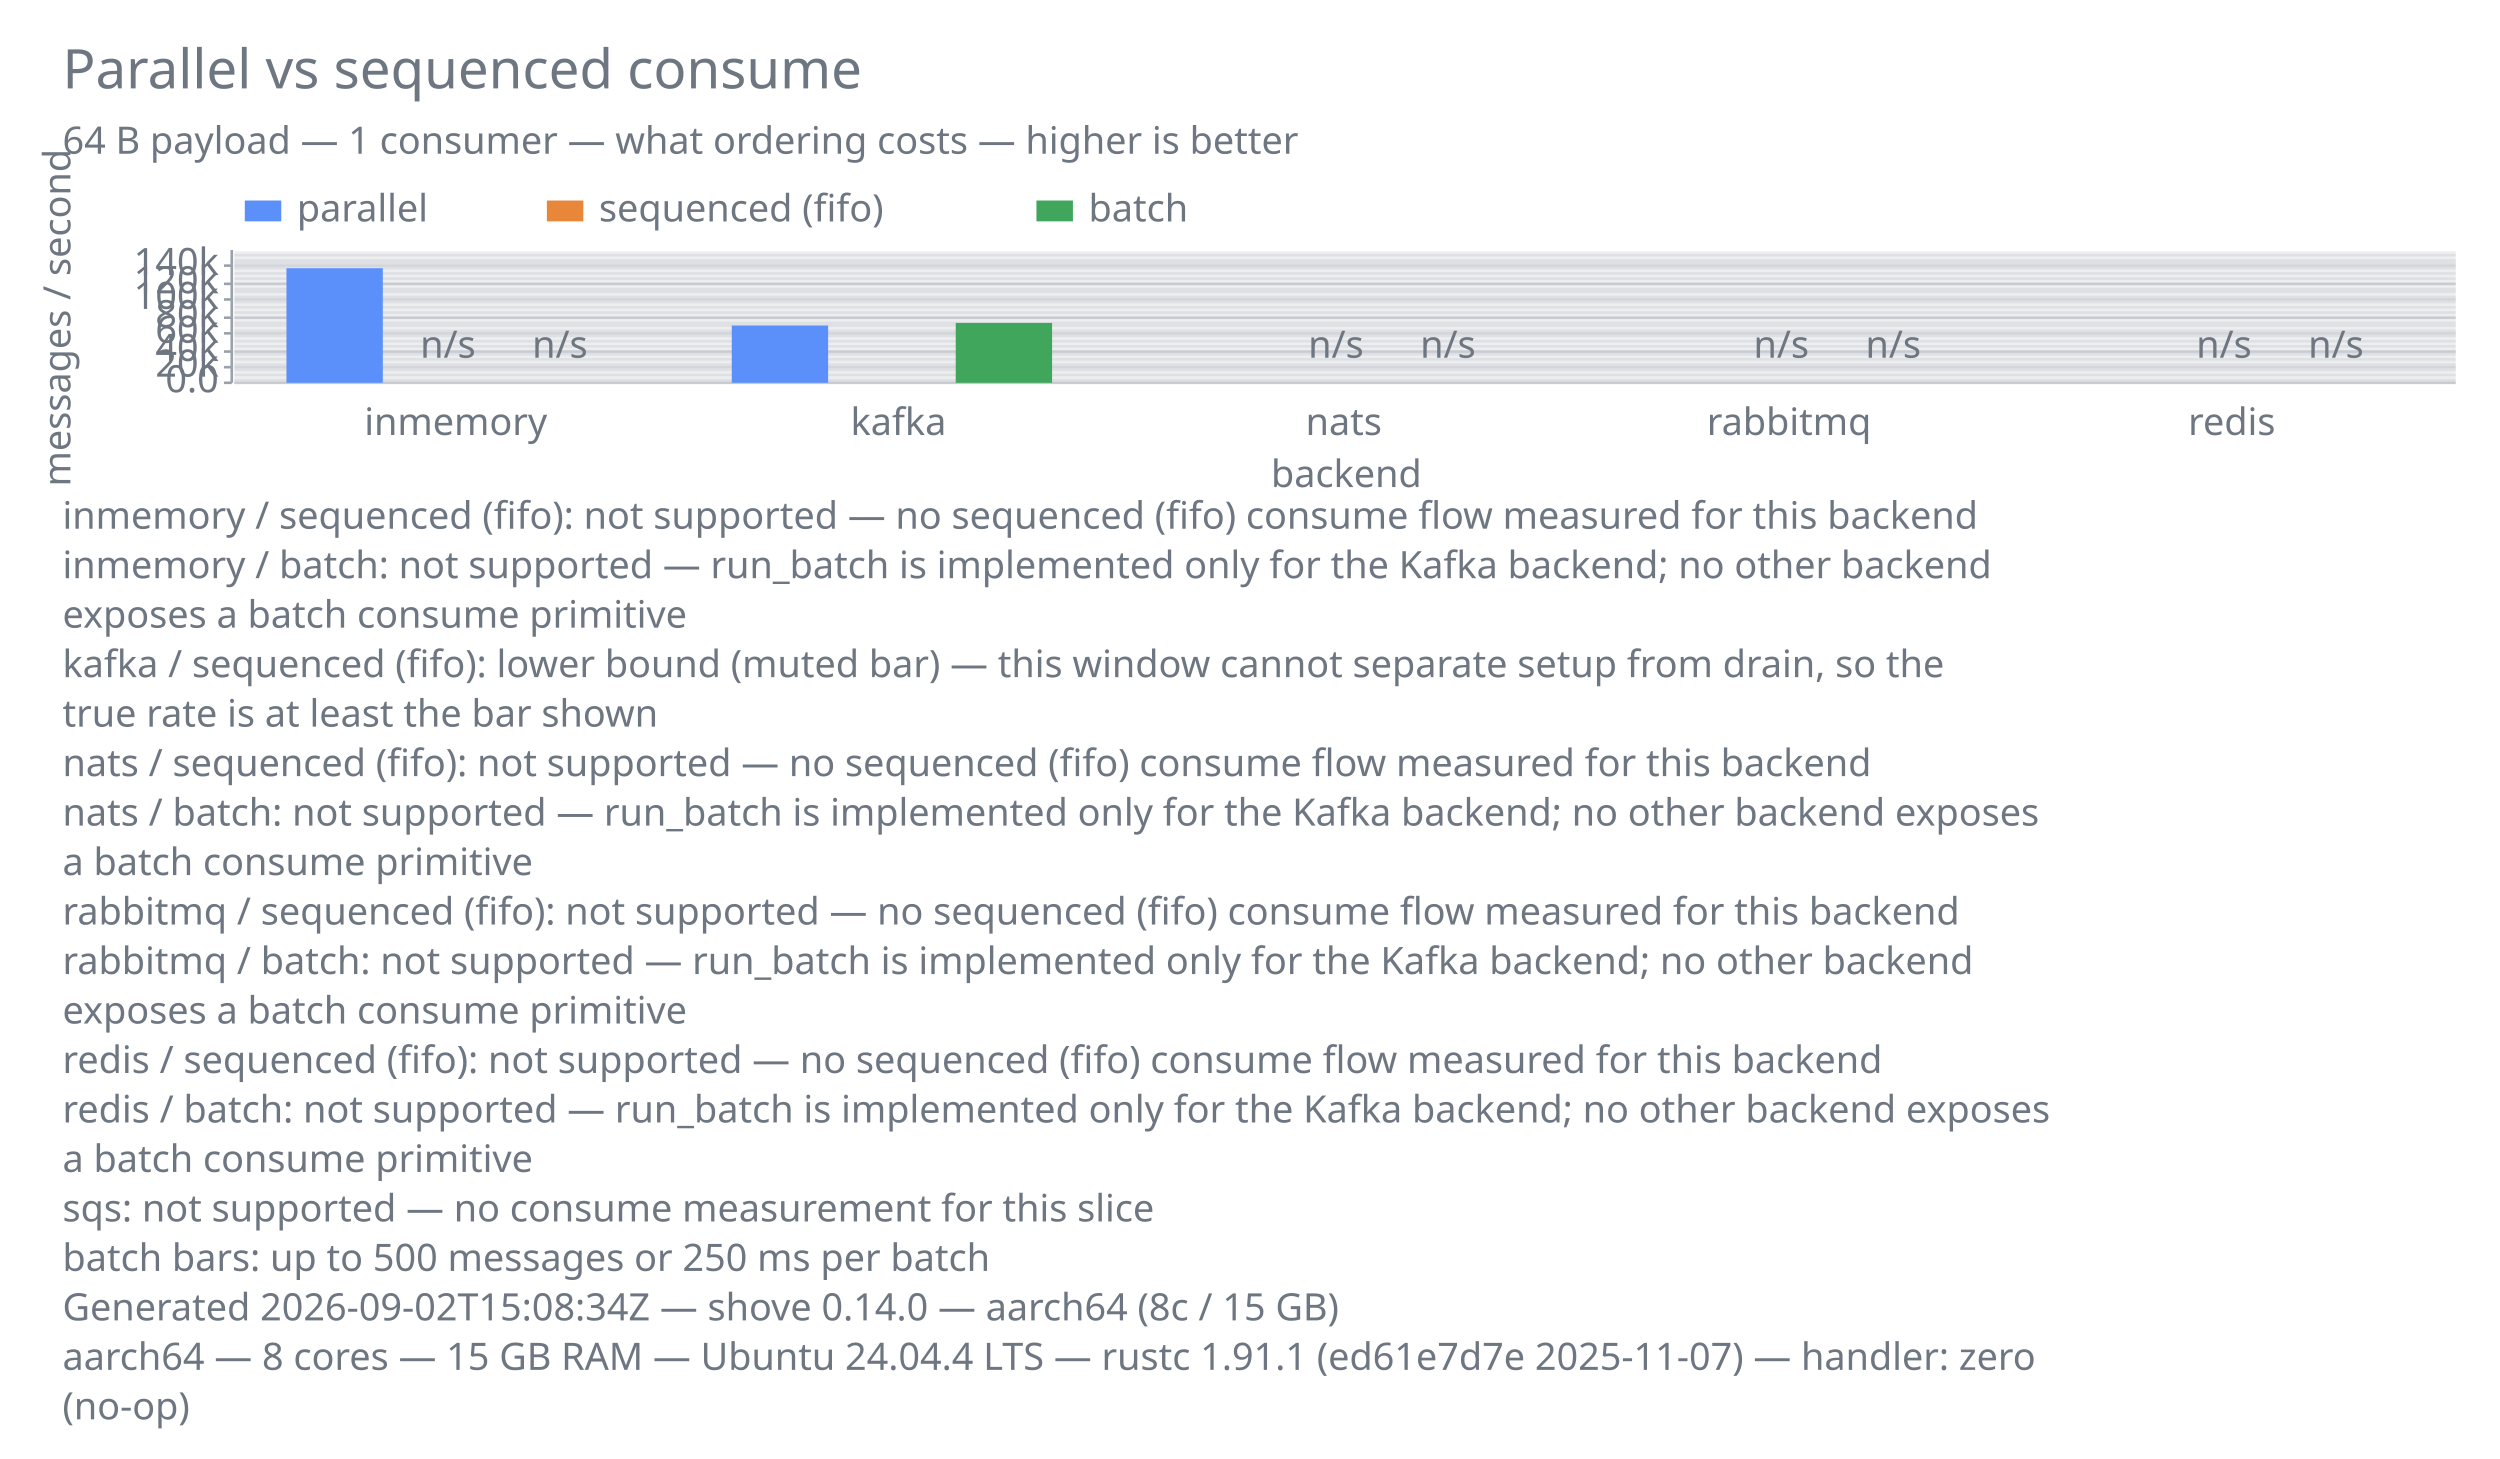
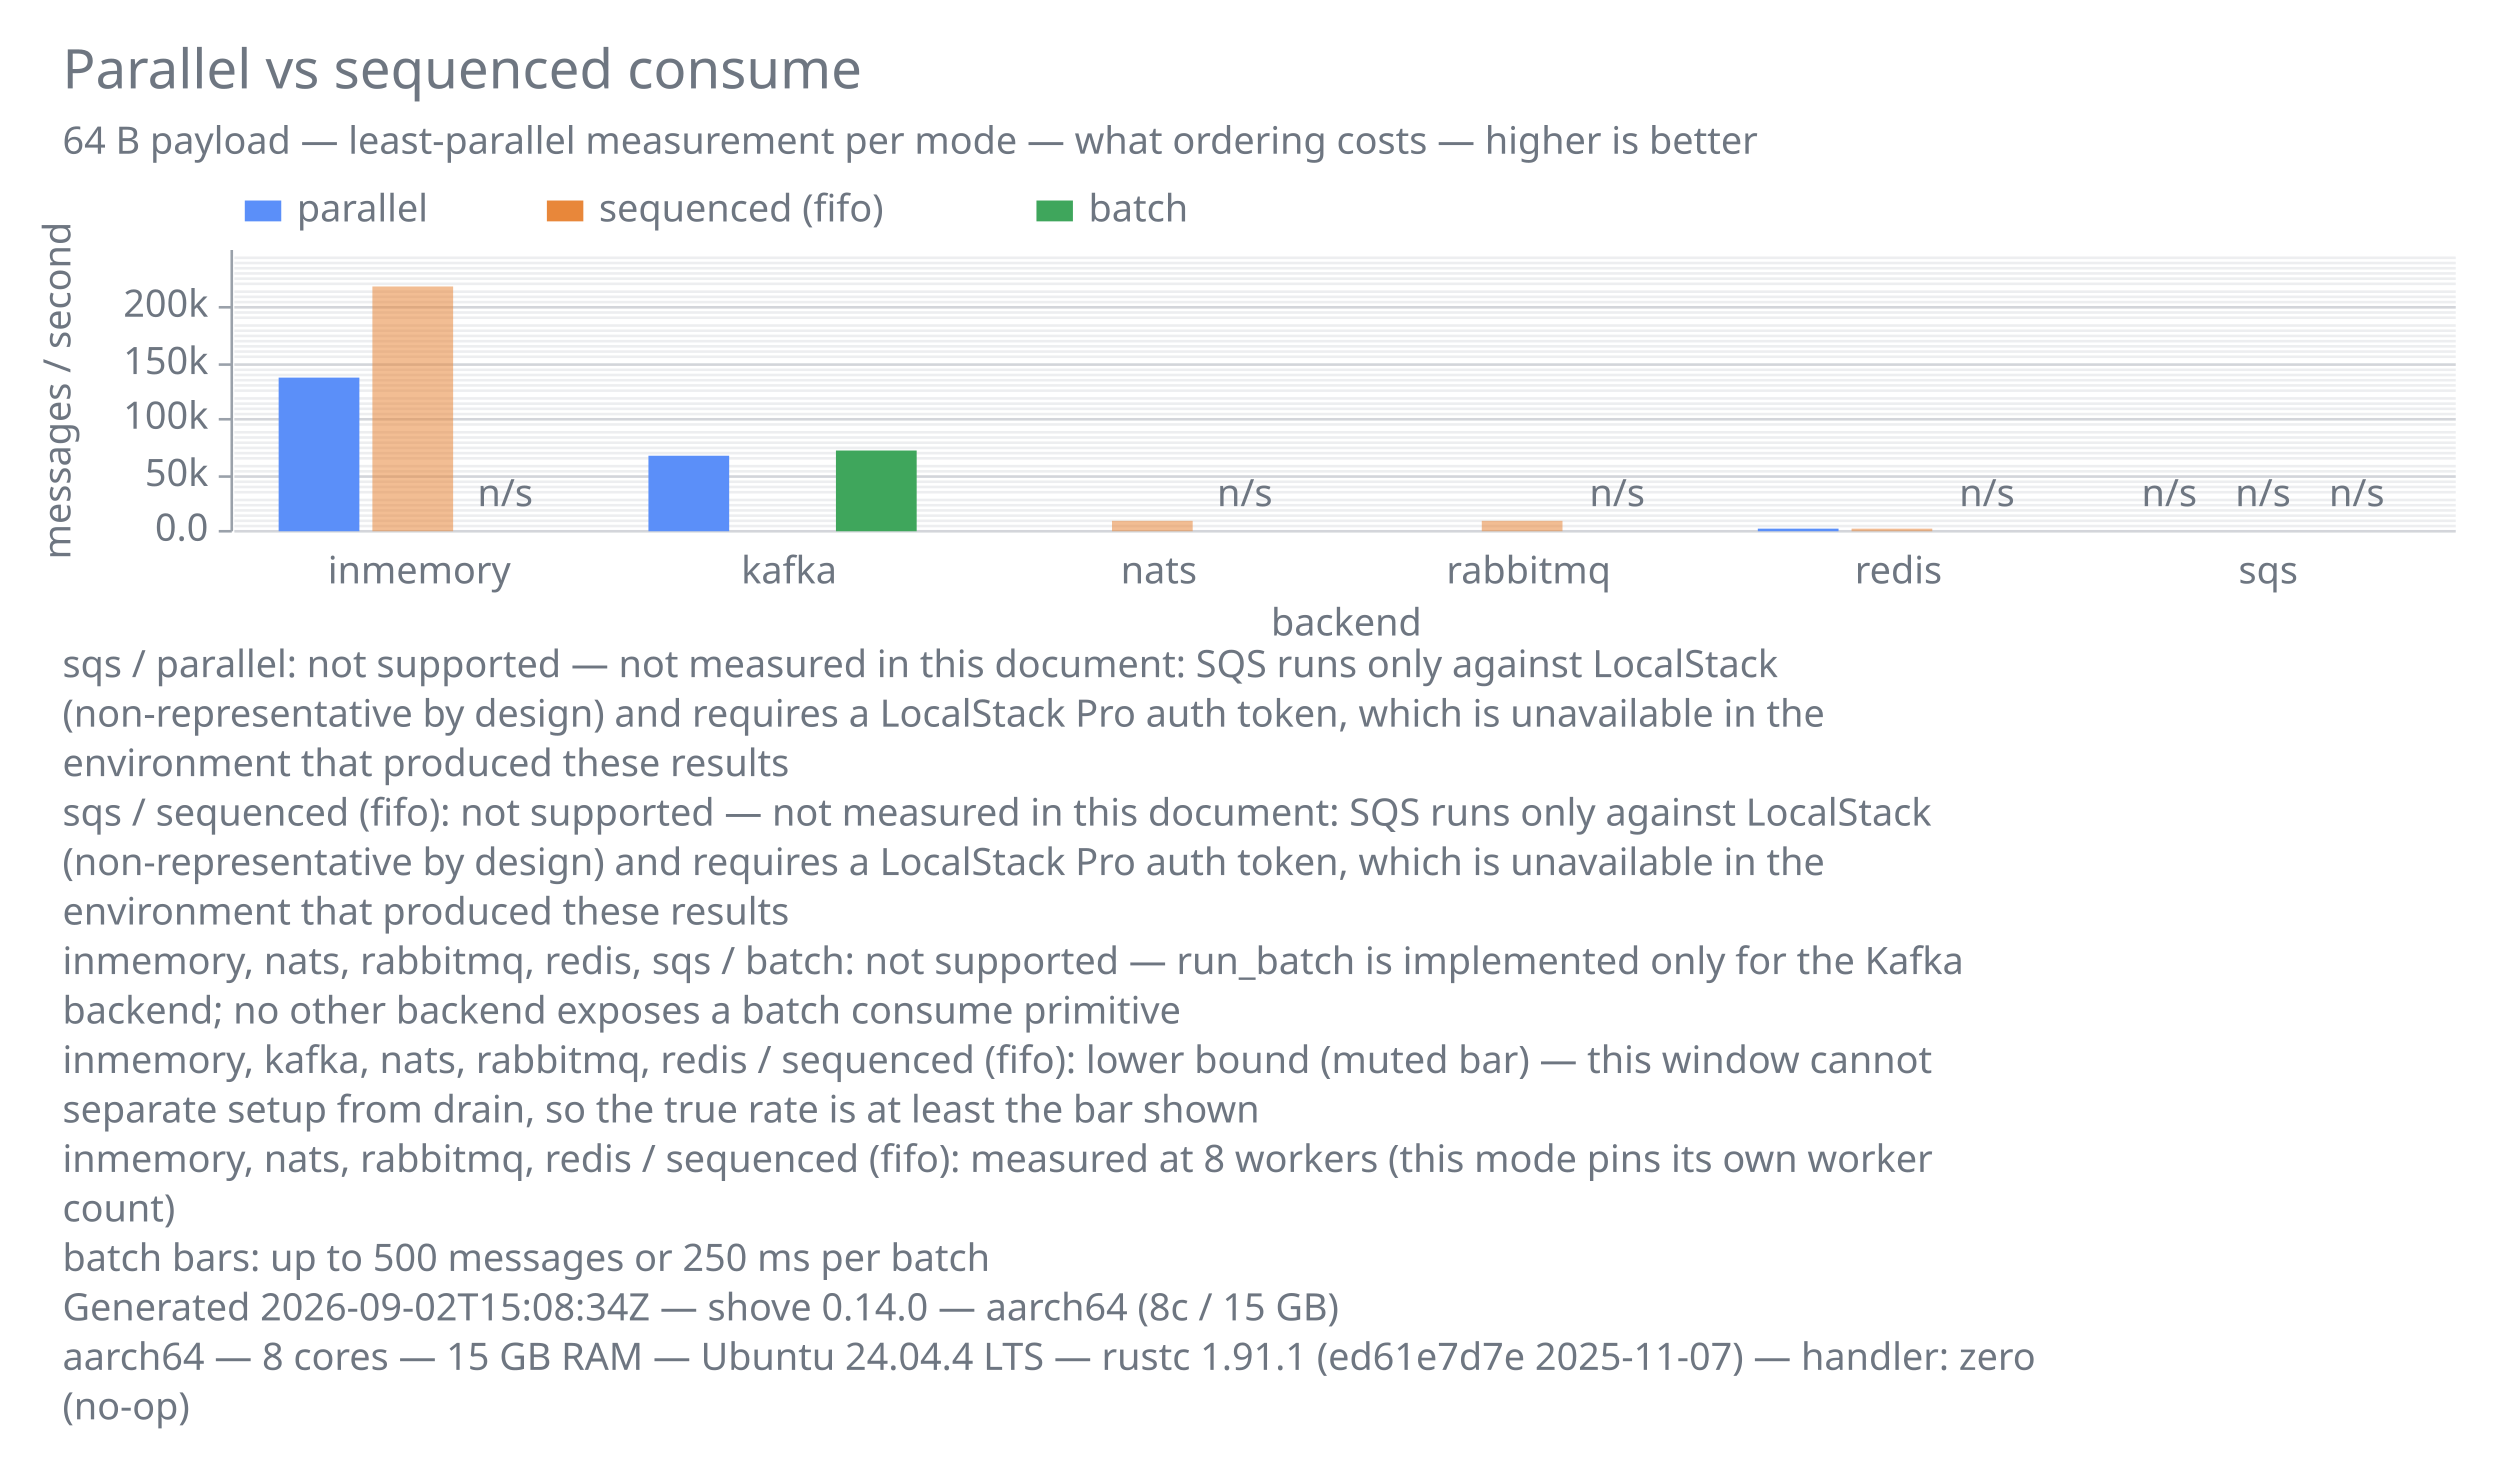
<svg xmlns="http://www.w3.org/2000/svg" width="960" height="560" viewBox="0 0 960 560">
  <text x="24" y="18" dy="0.76em" text-anchor="start" font-family="sans-serif" font-size="20.968" opacity="1" fill="#6E7681">
Parallel vs sequenced consume
</text>
  <text x="24" y="48" dy="0.76em" text-anchor="start" font-family="sans-serif" font-size="14.516" opacity="1" fill="#6E7681">
- 64 B payload — 1 consumer — what ordering costs — higher is better
- </text>
-   <text x="24" y="192" dy="0.76em" text-anchor="start" font-family="sans-serif" font-size="14.516" opacity="1" fill="#6E7681">
- inmemory / sequenced (fifo): not supported — no sequenced (fifo) consume flow measured for this backend
- </text>
-   <text x="24" y="211" dy="0.76em" text-anchor="start" font-family="sans-serif" font-size="14.516" opacity="1" fill="#6E7681">
- inmemory / batch: not supported — run_batch is implemented only for the Kafka backend; no other backend
- </text>
-   <text x="24" y="230" dy="0.76em" text-anchor="start" font-family="sans-serif" font-size="14.516" opacity="1" fill="#6E7681">
- exposes a batch consume primitive
+ 64 B payload — least-parallel measurement per mode — what ordering costs — higher is better
</text>
  <text x="24" y="249" dy="0.76em" text-anchor="start" font-family="sans-serif" font-size="14.516" opacity="1" fill="#6E7681">
- kafka / sequenced (fifo): lower bound (muted bar) — this window cannot separate setup from drain, so the
+ sqs / parallel: not supported — not measured in this document: SQS runs only against LocalStack
</text>
  <text x="24" y="268" dy="0.76em" text-anchor="start" font-family="sans-serif" font-size="14.516" opacity="1" fill="#6E7681">
- true rate is at least the bar shown
+ (non-representative by design) and requires a LocalStack Pro auth token, which is unavailable in the
</text>
  <text x="24" y="287" dy="0.76em" text-anchor="start" font-family="sans-serif" font-size="14.516" opacity="1" fill="#6E7681">
- nats / sequenced (fifo): not supported — no sequenced (fifo) consume flow measured for this backend
+ environment that produced these results
</text>
  <text x="24" y="306" dy="0.76em" text-anchor="start" font-family="sans-serif" font-size="14.516" opacity="1" fill="#6E7681">
- nats / batch: not supported — run_batch is implemented only for the Kafka backend; no other backend exposes
+ sqs / sequenced (fifo): not supported — not measured in this document: SQS runs only against LocalStack
</text>
  <text x="24" y="325" dy="0.76em" text-anchor="start" font-family="sans-serif" font-size="14.516" opacity="1" fill="#6E7681">
- a batch consume primitive
+ (non-representative by design) and requires a LocalStack Pro auth token, which is unavailable in the
</text>
  <text x="24" y="344" dy="0.76em" text-anchor="start" font-family="sans-serif" font-size="14.516" opacity="1" fill="#6E7681">
- rabbitmq / sequenced (fifo): not supported — no sequenced (fifo) consume flow measured for this backend
+ environment that produced these results
</text>
  <text x="24" y="363" dy="0.76em" text-anchor="start" font-family="sans-serif" font-size="14.516" opacity="1" fill="#6E7681">
- rabbitmq / batch: not supported — run_batch is implemented only for the Kafka backend; no other backend
+ inmemory, nats, rabbitmq, redis, sqs / batch: not supported — run_batch is implemented only for the Kafka
</text>
  <text x="24" y="382" dy="0.76em" text-anchor="start" font-family="sans-serif" font-size="14.516" opacity="1" fill="#6E7681">
- exposes a batch consume primitive
+ backend; no other backend exposes a batch consume primitive
</text>
  <text x="24" y="401" dy="0.76em" text-anchor="start" font-family="sans-serif" font-size="14.516" opacity="1" fill="#6E7681">
- redis / sequenced (fifo): not supported — no sequenced (fifo) consume flow measured for this backend
+ inmemory, kafka, nats, rabbitmq, redis / sequenced (fifo): lower bound (muted bar) — this window cannot
</text>
  <text x="24" y="420" dy="0.76em" text-anchor="start" font-family="sans-serif" font-size="14.516" opacity="1" fill="#6E7681">
- redis / batch: not supported — run_batch is implemented only for the Kafka backend; no other backend exposes
+ separate setup from drain, so the true rate is at least the bar shown
</text>
  <text x="24" y="439" dy="0.76em" text-anchor="start" font-family="sans-serif" font-size="14.516" opacity="1" fill="#6E7681">
- a batch consume primitive
+ inmemory, nats, rabbitmq, redis / sequenced (fifo): measured at 8 workers (this mode pins its own worker
</text>
  <text x="24" y="458" dy="0.76em" text-anchor="start" font-family="sans-serif" font-size="14.516" opacity="1" fill="#6E7681">
- sqs: not supported — no consume measurement for this slice
+ count)
</text>
  <text x="24" y="477" dy="0.76em" text-anchor="start" font-family="sans-serif" font-size="14.516" opacity="1" fill="#6E7681">
batch bars: up to 500 messages or 250 ms per batch
</text>
  <text x="24" y="496" dy="0.76em" text-anchor="start" font-family="sans-serif" font-size="14.516" opacity="1" fill="#6E7681">
Generated 2026-09-02T15:08:34Z — shove 0.14.0 — aarch64 (8c / 15 GB)
</text>
  <text x="24" y="515" dy="0.76em" text-anchor="start" font-family="sans-serif" font-size="14.516" opacity="1" fill="#6E7681">
aarch64 — 8 cores — 15 GB RAM — Ubuntu 24.04.4 LTS — rustc 1.91.1 (ed61e7d7e 2025-11-07) — handler: zero
</text>
  <text x="24" y="534" dy="0.76em" text-anchor="start" font-family="sans-serif" font-size="14.516" opacity="1" fill="#6E7681">
(no-op)
</text>
-   <line opacity="0.18" stroke="#9AA1AA" stroke-width="1" x1="90" y1="147" x2="943" y2="147" />
-   <line opacity="0.18" stroke="#9AA1AA" stroke-width="1" x1="90" y1="147" x2="943" y2="147" />
+   <line opacity="0.18" stroke="#9AA1AA" stroke-width="1" x1="90" y1="204" x2="943" y2="204" />
+   <line opacity="0.18" stroke="#9AA1AA" stroke-width="1" x1="90" y1="202" x2="943" y2="202" />
+   <line opacity="0.18" stroke="#9AA1AA" stroke-width="1" x1="90" y1="200" x2="943" y2="200" />
+   <line opacity="0.18" stroke="#9AA1AA" stroke-width="1" x1="90" y1="198" x2="943" y2="198" />
+   <line opacity="0.18" stroke="#9AA1AA" stroke-width="1" x1="90" y1="196" x2="943" y2="196" />
+   <line opacity="0.18" stroke="#9AA1AA" stroke-width="1" x1="90" y1="194" x2="943" y2="194" />
+   <line opacity="0.18" stroke="#9AA1AA" stroke-width="1" x1="90" y1="192" x2="943" y2="192" />
+   <line opacity="0.18" stroke="#9AA1AA" stroke-width="1" x1="90" y1="189" x2="943" y2="189" />
+   <line opacity="0.18" stroke="#9AA1AA" stroke-width="1" x1="90" y1="187" x2="943" y2="187" />
+   <line opacity="0.18" stroke="#9AA1AA" stroke-width="1" x1="90" y1="185" x2="943" y2="185" />
+   <line opacity="0.18" stroke="#9AA1AA" stroke-width="1" x1="90" y1="183" x2="943" y2="183" />
+   <line opacity="0.18" stroke="#9AA1AA" stroke-width="1" x1="90" y1="181" x2="943" y2="181" />
+   <line opacity="0.18" stroke="#9AA1AA" stroke-width="1" x1="90" y1="179" x2="943" y2="179" />
+   <line opacity="0.18" stroke="#9AA1AA" stroke-width="1" x1="90" y1="176" x2="943" y2="176" />
+   <line opacity="0.18" stroke="#9AA1AA" stroke-width="1" x1="90" y1="174" x2="943" y2="174" />
+   <line opacity="0.18" stroke="#9AA1AA" stroke-width="1" x1="90" y1="172" x2="943" y2="172" />
+   <line opacity="0.18" stroke="#9AA1AA" stroke-width="1" x1="90" y1="170" x2="943" y2="170" />
+   <line opacity="0.18" stroke="#9AA1AA" stroke-width="1" x1="90" y1="168" x2="943" y2="168" />
+   <line opacity="0.18" stroke="#9AA1AA" stroke-width="1" x1="90" y1="166" x2="943" y2="166" />
+   <line opacity="0.18" stroke="#9AA1AA" stroke-width="1" x1="90" y1="163" x2="943" y2="163" />
+   <line opacity="0.18" stroke="#9AA1AA" stroke-width="1" x1="90" y1="161" x2="943" y2="161" />
+   <line opacity="0.18" stroke="#9AA1AA" stroke-width="1" x1="90" y1="159" x2="943" y2="159" />
+   <line opacity="0.18" stroke="#9AA1AA" stroke-width="1" x1="90" y1="157" x2="943" y2="157" />
+   <line opacity="0.18" stroke="#9AA1AA" stroke-width="1" x1="90" y1="155" x2="943" y2="155" />
+   <line opacity="0.18" stroke="#9AA1AA" stroke-width="1" x1="90" y1="153" x2="943" y2="153" />
+   <line opacity="0.18" stroke="#9AA1AA" stroke-width="1" x1="90" y1="150" x2="943" y2="150" />
+   <line opacity="0.18" stroke="#9AA1AA" stroke-width="1" x1="90" y1="148" x2="943" y2="148" />
  <line opacity="0.18" stroke="#9AA1AA" stroke-width="1" x1="90" y1="146" x2="943" y2="146" />
-   <line opacity="0.18" stroke="#9AA1AA" stroke-width="1" x1="90" y1="146" x2="943" y2="146" />
-   <line opacity="0.18" stroke="#9AA1AA" stroke-width="1" x1="90" y1="145" x2="943" y2="145" />
  <line opacity="0.18" stroke="#9AA1AA" stroke-width="1" x1="90" y1="144" x2="943" y2="144" />
-   <line opacity="0.18" stroke="#9AA1AA" stroke-width="1" x1="90" y1="144" x2="943" y2="144" />
-   <line opacity="0.18" stroke="#9AA1AA" stroke-width="1" x1="90" y1="143" x2="943" y2="143" />
  <line opacity="0.18" stroke="#9AA1AA" stroke-width="1" x1="90" y1="142" x2="943" y2="142" />
-   <line opacity="0.18" stroke="#9AA1AA" stroke-width="1" x1="90" y1="142" x2="943" y2="142" />
-   <line opacity="0.18" stroke="#9AA1AA" stroke-width="1" x1="90" y1="141" x2="943" y2="141" />
  <line opacity="0.18" stroke="#9AA1AA" stroke-width="1" x1="90" y1="140" x2="943" y2="140" />
-   <line opacity="0.18" stroke="#9AA1AA" stroke-width="1" x1="90" y1="140" x2="943" y2="140" />
-   <line opacity="0.18" stroke="#9AA1AA" stroke-width="1" x1="90" y1="139" x2="943" y2="139" />
-   <line opacity="0.18" stroke="#9AA1AA" stroke-width="1" x1="90" y1="138" x2="943" y2="138" />
-   <line opacity="0.18" stroke="#9AA1AA" stroke-width="1" x1="90" y1="138" x2="943" y2="138" />
  <line opacity="0.18" stroke="#9AA1AA" stroke-width="1" x1="90" y1="137" x2="943" y2="137" />
-   <line opacity="0.18" stroke="#9AA1AA" stroke-width="1" x1="90" y1="136" x2="943" y2="136" />
-   <line opacity="0.18" stroke="#9AA1AA" stroke-width="1" x1="90" y1="136" x2="943" y2="136" />
  <line opacity="0.18" stroke="#9AA1AA" stroke-width="1" x1="90" y1="135" x2="943" y2="135" />
-   <line opacity="0.18" stroke="#9AA1AA" stroke-width="1" x1="90" y1="135" x2="943" y2="135" />
-   <line opacity="0.18" stroke="#9AA1AA" stroke-width="1" x1="90" y1="134" x2="943" y2="134" />
  <line opacity="0.18" stroke="#9AA1AA" stroke-width="1" x1="90" y1="133" x2="943" y2="133" />
-   <line opacity="0.18" stroke="#9AA1AA" stroke-width="1" x1="90" y1="133" x2="943" y2="133" />
-   <line opacity="0.18" stroke="#9AA1AA" stroke-width="1" x1="90" y1="132" x2="943" y2="132" />
  <line opacity="0.18" stroke="#9AA1AA" stroke-width="1" x1="90" y1="131" x2="943" y2="131" />
-   <line opacity="0.18" stroke="#9AA1AA" stroke-width="1" x1="90" y1="131" x2="943" y2="131" />
-   <line opacity="0.18" stroke="#9AA1AA" stroke-width="1" x1="90" y1="130" x2="943" y2="130" />
  <line opacity="0.18" stroke="#9AA1AA" stroke-width="1" x1="90" y1="129" x2="943" y2="129" />
-   <line opacity="0.18" stroke="#9AA1AA" stroke-width="1" x1="90" y1="129" x2="943" y2="129" />
-   <line opacity="0.18" stroke="#9AA1AA" stroke-width="1" x1="90" y1="128" x2="943" y2="128" />
  <line opacity="0.18" stroke="#9AA1AA" stroke-width="1" x1="90" y1="127" x2="943" y2="127" />
-   <line opacity="0.18" stroke="#9AA1AA" stroke-width="1" x1="90" y1="127" x2="943" y2="127" />
-   <line opacity="0.18" stroke="#9AA1AA" stroke-width="1" x1="90" y1="126" x2="943" y2="126" />
  <line opacity="0.18" stroke="#9AA1AA" stroke-width="1" x1="90" y1="125" x2="943" y2="125" />
-   <line opacity="0.18" stroke="#9AA1AA" stroke-width="1" x1="90" y1="125" x2="943" y2="125" />
-   <line opacity="0.18" stroke="#9AA1AA" stroke-width="1" x1="90" y1="124" x2="943" y2="124" />
-   <line opacity="0.18" stroke="#9AA1AA" stroke-width="1" x1="90" y1="124" x2="943" y2="124" />
-   <line opacity="0.18" stroke="#9AA1AA" stroke-width="1" x1="90" y1="123" x2="943" y2="123" />
  <line opacity="0.18" stroke="#9AA1AA" stroke-width="1" x1="90" y1="122" x2="943" y2="122" />
-   <line opacity="0.18" stroke="#9AA1AA" stroke-width="1" x1="90" y1="122" x2="943" y2="122" />
-   <line opacity="0.18" stroke="#9AA1AA" stroke-width="1" x1="90" y1="121" x2="943" y2="121" />
  <line opacity="0.18" stroke="#9AA1AA" stroke-width="1" x1="90" y1="120" x2="943" y2="120" />
-   <line opacity="0.18" stroke="#9AA1AA" stroke-width="1" x1="90" y1="120" x2="943" y2="120" />
-   <line opacity="0.18" stroke="#9AA1AA" stroke-width="1" x1="90" y1="119" x2="943" y2="119" />
  <line opacity="0.18" stroke="#9AA1AA" stroke-width="1" x1="90" y1="118" x2="943" y2="118" />
-   <line opacity="0.18" stroke="#9AA1AA" stroke-width="1" x1="90" y1="118" x2="943" y2="118" />
-   <line opacity="0.18" stroke="#9AA1AA" stroke-width="1" x1="90" y1="117" x2="943" y2="117" />
  <line opacity="0.18" stroke="#9AA1AA" stroke-width="1" x1="90" y1="116" x2="943" y2="116" />
-   <line opacity="0.18" stroke="#9AA1AA" stroke-width="1" x1="90" y1="116" x2="943" y2="116" />
-   <line opacity="0.18" stroke="#9AA1AA" stroke-width="1" x1="90" y1="115" x2="943" y2="115" />
  <line opacity="0.18" stroke="#9AA1AA" stroke-width="1" x1="90" y1="114" x2="943" y2="114" />
-   <line opacity="0.18" stroke="#9AA1AA" stroke-width="1" x1="90" y1="114" x2="943" y2="114" />
-   <line opacity="0.18" stroke="#9AA1AA" stroke-width="1" x1="90" y1="113" x2="943" y2="113" />
  <line opacity="0.18" stroke="#9AA1AA" stroke-width="1" x1="90" y1="112" x2="943" y2="112" />
-   <line opacity="0.18" stroke="#9AA1AA" stroke-width="1" x1="90" y1="112" x2="943" y2="112" />
-   <line opacity="0.18" stroke="#9AA1AA" stroke-width="1" x1="90" y1="111" x2="943" y2="111" />
-   <line opacity="0.18" stroke="#9AA1AA" stroke-width="1" x1="90" y1="111" x2="943" y2="111" />
-   <line opacity="0.18" stroke="#9AA1AA" stroke-width="1" x1="90" y1="110" x2="943" y2="110" />
  <line opacity="0.18" stroke="#9AA1AA" stroke-width="1" x1="90" y1="109" x2="943" y2="109" />
-   <line opacity="0.18" stroke="#9AA1AA" stroke-width="1" x1="90" y1="109" x2="943" y2="109" />
-   <line opacity="0.18" stroke="#9AA1AA" stroke-width="1" x1="90" y1="108" x2="943" y2="108" />
  <line opacity="0.18" stroke="#9AA1AA" stroke-width="1" x1="90" y1="107" x2="943" y2="107" />
-   <line opacity="0.18" stroke="#9AA1AA" stroke-width="1" x1="90" y1="107" x2="943" y2="107" />
-   <line opacity="0.18" stroke="#9AA1AA" stroke-width="1" x1="90" y1="106" x2="943" y2="106" />
  <line opacity="0.18" stroke="#9AA1AA" stroke-width="1" x1="90" y1="105" x2="943" y2="105" />
-   <line opacity="0.18" stroke="#9AA1AA" stroke-width="1" x1="90" y1="105" x2="943" y2="105" />
-   <line opacity="0.18" stroke="#9AA1AA" stroke-width="1" x1="90" y1="104" x2="943" y2="104" />
  <line opacity="0.18" stroke="#9AA1AA" stroke-width="1" x1="90" y1="103" x2="943" y2="103" />
-   <line opacity="0.18" stroke="#9AA1AA" stroke-width="1" x1="90" y1="103" x2="943" y2="103" />
-   <line opacity="0.18" stroke="#9AA1AA" stroke-width="1" x1="90" y1="102" x2="943" y2="102" />
  <line opacity="0.18" stroke="#9AA1AA" stroke-width="1" x1="90" y1="101" x2="943" y2="101" />
-   <line opacity="0.18" stroke="#9AA1AA" stroke-width="1" x1="90" y1="101" x2="943" y2="101" />
-   <line opacity="0.18" stroke="#9AA1AA" stroke-width="1" x1="90" y1="100" x2="943" y2="100" />
-   <line opacity="0.18" stroke="#9AA1AA" stroke-width="1" x1="90" y1="100" x2="943" y2="100" />
  <line opacity="0.18" stroke="#9AA1AA" stroke-width="1" x1="90" y1="99" x2="943" y2="99" />
-   <line opacity="0.18" stroke="#9AA1AA" stroke-width="1" x1="90" y1="98" x2="943" y2="98" />
-   <line opacity="0.18" stroke="#9AA1AA" stroke-width="1" x1="90" y1="98" x2="943" y2="98" />
-   <line opacity="0.18" stroke="#9AA1AA" stroke-width="1" x1="90" y1="97" x2="943" y2="97" />
-   <text x="16" y="122" dy="0.76em" text-anchor="middle" font-family="sans-serif" font-size="14.516" opacity="1" fill="#6E7681" transform="rotate(270, 16, 122)">
+   <text x="16" y="150" dy="0.76em" text-anchor="middle" font-family="sans-serif" font-size="14.516" opacity="1" fill="#6E7681" transform="rotate(270, 16, 150)">
messages / second
</text>
-   <line opacity="0.32" stroke="#9AA1AA" stroke-width="1" x1="90" y1="147" x2="943" y2="147" />
-   <line opacity="0.32" stroke="#9AA1AA" stroke-width="1" x1="90" y1="141" x2="943" y2="141" />
-   <line opacity="0.32" stroke="#9AA1AA" stroke-width="1" x1="90" y1="135" x2="943" y2="135" />
-   <line opacity="0.32" stroke="#9AA1AA" stroke-width="1" x1="90" y1="128" x2="943" y2="128" />
-   <line opacity="0.32" stroke="#9AA1AA" stroke-width="1" x1="90" y1="122" x2="943" y2="122" />
-   <line opacity="0.32" stroke="#9AA1AA" stroke-width="1" x1="90" y1="115" x2="943" y2="115" />
-   <line opacity="0.32" stroke="#9AA1AA" stroke-width="1" x1="90" y1="109" x2="943" y2="109" />
-   <line opacity="0.32" stroke="#9AA1AA" stroke-width="1" x1="90" y1="102" x2="943" y2="102" />
-   <polyline fill="none" opacity="1" stroke="#9AA1AA" stroke-width="1" points="89,96 89,147 " />
-   <text x="84" y="147" dy="0.5ex" text-anchor="end" font-family="sans-serif" font-size="14.516" opacity="1" fill="#6E7681">
+   <line opacity="0.32" stroke="#9AA1AA" stroke-width="1" x1="90" y1="204" x2="943" y2="204" />
+   <line opacity="0.32" stroke="#9AA1AA" stroke-width="1" x1="90" y1="183" x2="943" y2="183" />
+   <line opacity="0.32" stroke="#9AA1AA" stroke-width="1" x1="90" y1="161" x2="943" y2="161" />
+   <line opacity="0.32" stroke="#9AA1AA" stroke-width="1" x1="90" y1="140" x2="943" y2="140" />
+   <line opacity="0.32" stroke="#9AA1AA" stroke-width="1" x1="90" y1="118" x2="943" y2="118" />
+   <polyline fill="none" opacity="1" stroke="#9AA1AA" stroke-width="1" points="89,96 89,204 " />
+   <text x="80" y="204" dy="0.5ex" text-anchor="end" font-family="sans-serif" font-size="14.516" opacity="1" fill="#6E7681">
0.0
</text>
-   <polyline fill="none" opacity="1" stroke="#9AA1AA" stroke-width="1" points="86,147 89,147 " />
-   <text x="84" y="141" dy="0.5ex" text-anchor="end" font-family="sans-serif" font-size="14.516" opacity="1" fill="#6E7681">
- 20k
- </text>
-   <polyline fill="none" opacity="1" stroke="#9AA1AA" stroke-width="1" points="86,141 89,141 " />
-   <text x="84" y="135" dy="0.5ex" text-anchor="end" font-family="sans-serif" font-size="14.516" opacity="1" fill="#6E7681">
- 40k
- </text>
-   <polyline fill="none" opacity="1" stroke="#9AA1AA" stroke-width="1" points="86,135 89,135 " />
-   <text x="84" y="128" dy="0.5ex" text-anchor="end" font-family="sans-serif" font-size="14.516" opacity="1" fill="#6E7681">
- 60k
- </text>
-   <polyline fill="none" opacity="1" stroke="#9AA1AA" stroke-width="1" points="86,128 89,128 " />
-   <text x="84" y="122" dy="0.5ex" text-anchor="end" font-family="sans-serif" font-size="14.516" opacity="1" fill="#6E7681">
- 80k
- </text>
-   <polyline fill="none" opacity="1" stroke="#9AA1AA" stroke-width="1" points="86,122 89,122 " />
-   <text x="84" y="115" dy="0.5ex" text-anchor="end" font-family="sans-serif" font-size="14.516" opacity="1" fill="#6E7681">
+   <polyline fill="none" opacity="1" stroke="#9AA1AA" stroke-width="1" points="84,204 89,204 " />
+   <text x="80" y="183" dy="0.5ex" text-anchor="end" font-family="sans-serif" font-size="14.516" opacity="1" fill="#6E7681">
+ 50k
+ </text>
+   <polyline fill="none" opacity="1" stroke="#9AA1AA" stroke-width="1" points="84,183 89,183 " />
+   <text x="80" y="161" dy="0.5ex" text-anchor="end" font-family="sans-serif" font-size="14.516" opacity="1" fill="#6E7681">
100k
</text>
-   <polyline fill="none" opacity="1" stroke="#9AA1AA" stroke-width="1" points="86,115 89,115 " />
-   <text x="84" y="109" dy="0.5ex" text-anchor="end" font-family="sans-serif" font-size="14.516" opacity="1" fill="#6E7681">
- 120k
- </text>
-   <polyline fill="none" opacity="1" stroke="#9AA1AA" stroke-width="1" points="86,109 89,109 " />
-   <text x="84" y="102" dy="0.5ex" text-anchor="end" font-family="sans-serif" font-size="14.516" opacity="1" fill="#6E7681">
- 140k
- </text>
-   <polyline fill="none" opacity="1" stroke="#9AA1AA" stroke-width="1" points="86,102 89,102 " />
-   <rect x="110" y="103" width="37" height="44" opacity="1" fill="#5B8FF9" stroke="none" />
-   <text x="172" y="141" dy="-0.5ex" text-anchor="middle" font-family="sans-serif" font-size="14.516" opacity="1" fill="#6E7681">
- n/s
- </text>
-   <text x="215" y="141" dy="-0.5ex" text-anchor="middle" font-family="sans-serif" font-size="14.516" opacity="1" fill="#6E7681">
- n/s
- </text>
-   <rect x="281" y="125" width="37" height="22" opacity="1" fill="#5B8FF9" stroke="none" />
-   <rect x="324" y="147" width="37" height="0" opacity="0.55" fill="#E8873A" stroke="none" />
-   <rect x="367" y="124" width="37" height="23" opacity="1" fill="#3FA65C" stroke="none" />
-   <rect x="451" y="147" width="37" height="0" opacity="1" fill="#5B8FF9" stroke="none" />
-   <text x="513" y="141" dy="-0.5ex" text-anchor="middle" font-family="sans-serif" font-size="14.516" opacity="1" fill="#6E7681">
- n/s
- </text>
-   <text x="556" y="141" dy="-0.5ex" text-anchor="middle" font-family="sans-serif" font-size="14.516" opacity="1" fill="#6E7681">
- n/s
- </text>
-   <rect x="622" y="147" width="37" height="0" opacity="1" fill="#5B8FF9" stroke="none" />
-   <text x="684" y="141" dy="-0.5ex" text-anchor="middle" font-family="sans-serif" font-size="14.516" opacity="1" fill="#6E7681">
- n/s
- </text>
-   <text x="727" y="141" dy="-0.5ex" text-anchor="middle" font-family="sans-serif" font-size="14.516" opacity="1" fill="#6E7681">
- n/s
- </text>
-   <rect x="792" y="147" width="38" height="0" opacity="1" fill="#5B8FF9" stroke="none" />
-   <text x="854" y="141" dy="-0.5ex" text-anchor="middle" font-family="sans-serif" font-size="14.516" opacity="1" fill="#6E7681">
- n/s
- </text>
-   <text x="897" y="141" dy="-0.5ex" text-anchor="middle" font-family="sans-serif" font-size="14.516" opacity="1" fill="#6E7681">
- n/s
- </text>
-   <text x="175" y="156" dy="0.76em" text-anchor="middle" font-family="sans-serif" font-size="14.516" opacity="1" fill="#6E7681">
+   <polyline fill="none" opacity="1" stroke="#9AA1AA" stroke-width="1" points="84,161 89,161 " />
+   <text x="80" y="140" dy="0.5ex" text-anchor="end" font-family="sans-serif" font-size="14.516" opacity="1" fill="#6E7681">
+ 150k
+ </text>
+   <polyline fill="none" opacity="1" stroke="#9AA1AA" stroke-width="1" points="84,140 89,140 " />
+   <text x="80" y="118" dy="0.5ex" text-anchor="end" font-family="sans-serif" font-size="14.516" opacity="1" fill="#6E7681">
+ 200k
+ </text>
+   <polyline fill="none" opacity="1" stroke="#9AA1AA" stroke-width="1" points="84,118 89,118 " />
+   <rect x="107" y="145" width="31" height="59" opacity="1" fill="#5B8FF9" stroke="none" />
+   <rect x="143" y="110" width="31" height="94" opacity="0.55" fill="#E8873A" stroke="none" />
+   <text x="194" y="198" dy="-0.5ex" text-anchor="middle" font-family="sans-serif" font-size="14.516" opacity="1" fill="#6E7681">
+ n/s
+ </text>
+   <rect x="249" y="175" width="31" height="29" opacity="1" fill="#5B8FF9" stroke="none" />
+   <rect x="285" y="204" width="31" height="0" opacity="0.55" fill="#E8873A" stroke="none" />
+   <rect x="321" y="173" width="31" height="31" opacity="1" fill="#3FA65C" stroke="none" />
+   <rect x="391" y="204" width="31" height="0" opacity="1" fill="#5B8FF9" stroke="none" />
+   <rect x="427" y="200" width="31" height="4" opacity="0.55" fill="#E8873A" stroke="none" />
+   <text x="478" y="198" dy="-0.5ex" text-anchor="middle" font-family="sans-serif" font-size="14.516" opacity="1" fill="#6E7681">
+ n/s
+ </text>
+   <rect x="533" y="204" width="31" height="0" opacity="1" fill="#5B8FF9" stroke="none" />
+   <rect x="569" y="200" width="31" height="4" opacity="0.55" fill="#E8873A" stroke="none" />
+   <text x="621" y="198" dy="-0.5ex" text-anchor="middle" font-family="sans-serif" font-size="14.516" opacity="1" fill="#6E7681">
+ n/s
+ </text>
+   <rect x="675" y="203" width="31" height="1" opacity="1" fill="#5B8FF9" stroke="none" />
+   <rect x="711" y="203" width="31" height="1" opacity="0.55" fill="#E8873A" stroke="none" />
+   <text x="763" y="198" dy="-0.5ex" text-anchor="middle" font-family="sans-serif" font-size="14.516" opacity="1" fill="#6E7681">
+ n/s
+ </text>
+   <text x="833" y="198" dy="-0.5ex" text-anchor="middle" font-family="sans-serif" font-size="14.516" opacity="1" fill="#6E7681">
+ n/s
+ </text>
+   <text x="869" y="198" dy="-0.5ex" text-anchor="middle" font-family="sans-serif" font-size="14.516" opacity="1" fill="#6E7681">
+ n/s
+ </text>
+   <text x="905" y="198" dy="-0.5ex" text-anchor="middle" font-family="sans-serif" font-size="14.516" opacity="1" fill="#6E7681">
+ n/s
+ </text>
+   <text x="161" y="213" dy="0.76em" text-anchor="middle" font-family="sans-serif" font-size="14.516" opacity="1" fill="#6E7681">
inmemory
</text>
-   <text x="345" y="156" dy="0.76em" text-anchor="middle" font-family="sans-serif" font-size="14.516" opacity="1" fill="#6E7681">
+   <text x="303" y="213" dy="0.76em" text-anchor="middle" font-family="sans-serif" font-size="14.516" opacity="1" fill="#6E7681">
kafka
</text>
-   <text x="516" y="156" dy="0.76em" text-anchor="middle" font-family="sans-serif" font-size="14.516" opacity="1" fill="#6E7681">
+   <text x="445" y="213" dy="0.76em" text-anchor="middle" font-family="sans-serif" font-size="14.516" opacity="1" fill="#6E7681">
nats
</text>
-   <text x="687" y="156" dy="0.76em" text-anchor="middle" font-family="sans-serif" font-size="14.516" opacity="1" fill="#6E7681">
+   <text x="587" y="213" dy="0.76em" text-anchor="middle" font-family="sans-serif" font-size="14.516" opacity="1" fill="#6E7681">
rabbitmq
</text>
-   <text x="857" y="156" dy="0.76em" text-anchor="middle" font-family="sans-serif" font-size="14.516" opacity="1" fill="#6E7681">
+   <text x="729" y="213" dy="0.76em" text-anchor="middle" font-family="sans-serif" font-size="14.516" opacity="1" fill="#6E7681">
redis
</text>
-   <text x="517" y="176" dy="0.76em" text-anchor="middle" font-family="sans-serif" font-size="14.516" opacity="1" fill="#6E7681">
+   <text x="871" y="213" dy="0.76em" text-anchor="middle" font-family="sans-serif" font-size="14.516" opacity="1" fill="#6E7681">
+ sqs
+ </text>
+   <text x="517" y="233" dy="0.76em" text-anchor="middle" font-family="sans-serif" font-size="14.516" opacity="1" fill="#6E7681">
backend
</text>
  <rect x="94" y="77" width="14" height="8" opacity="1" fill="#5B8FF9" stroke="none" />
  <text x="114" y="74" dy="0.76em" text-anchor="start" font-family="sans-serif" font-size="14.516" opacity="1" fill="#6E7681">
parallel
</text>
  <rect x="210" y="77" width="14" height="8" opacity="1" fill="#E8873A" stroke="none" />
  <text x="230" y="74" dy="0.76em" text-anchor="start" font-family="sans-serif" font-size="14.516" opacity="1" fill="#6E7681">
sequenced (fifo)
</text>
  <rect x="398" y="77" width="14" height="8" opacity="1" fill="#3FA65C" stroke="none" />
  <text x="418" y="74" dy="0.76em" text-anchor="start" font-family="sans-serif" font-size="14.516" opacity="1" fill="#6E7681">
batch
</text>
</svg>
